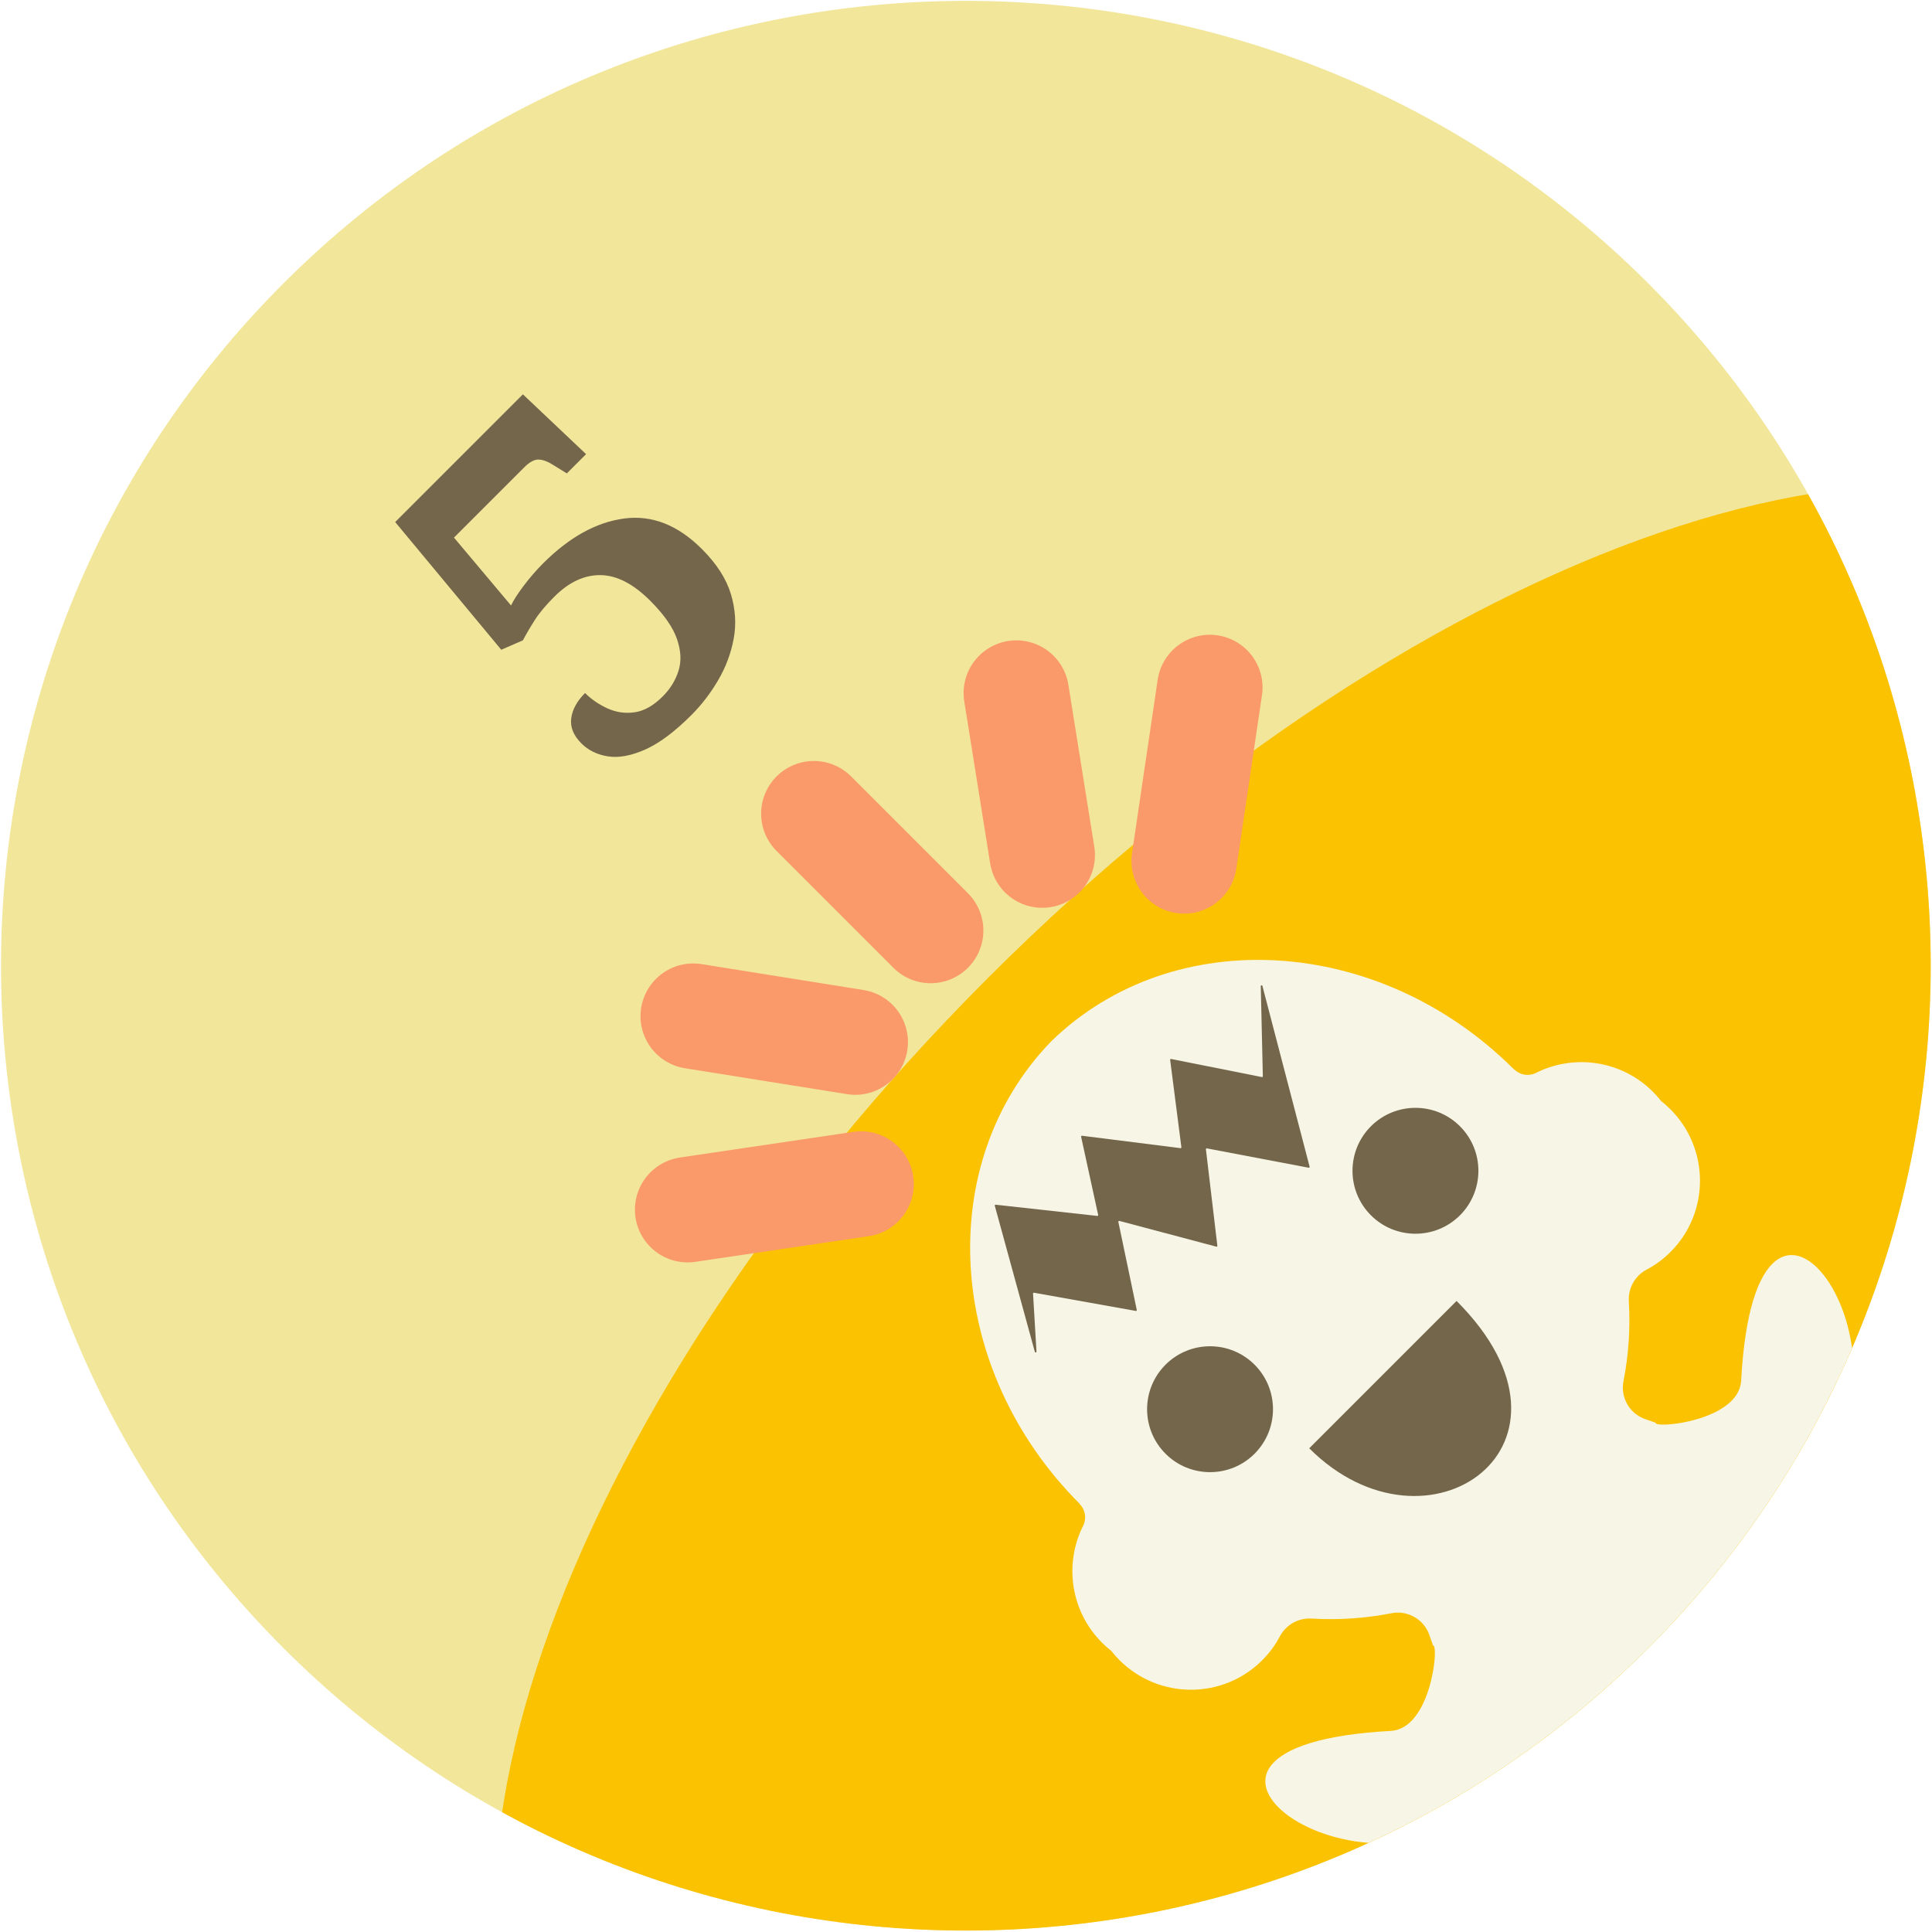
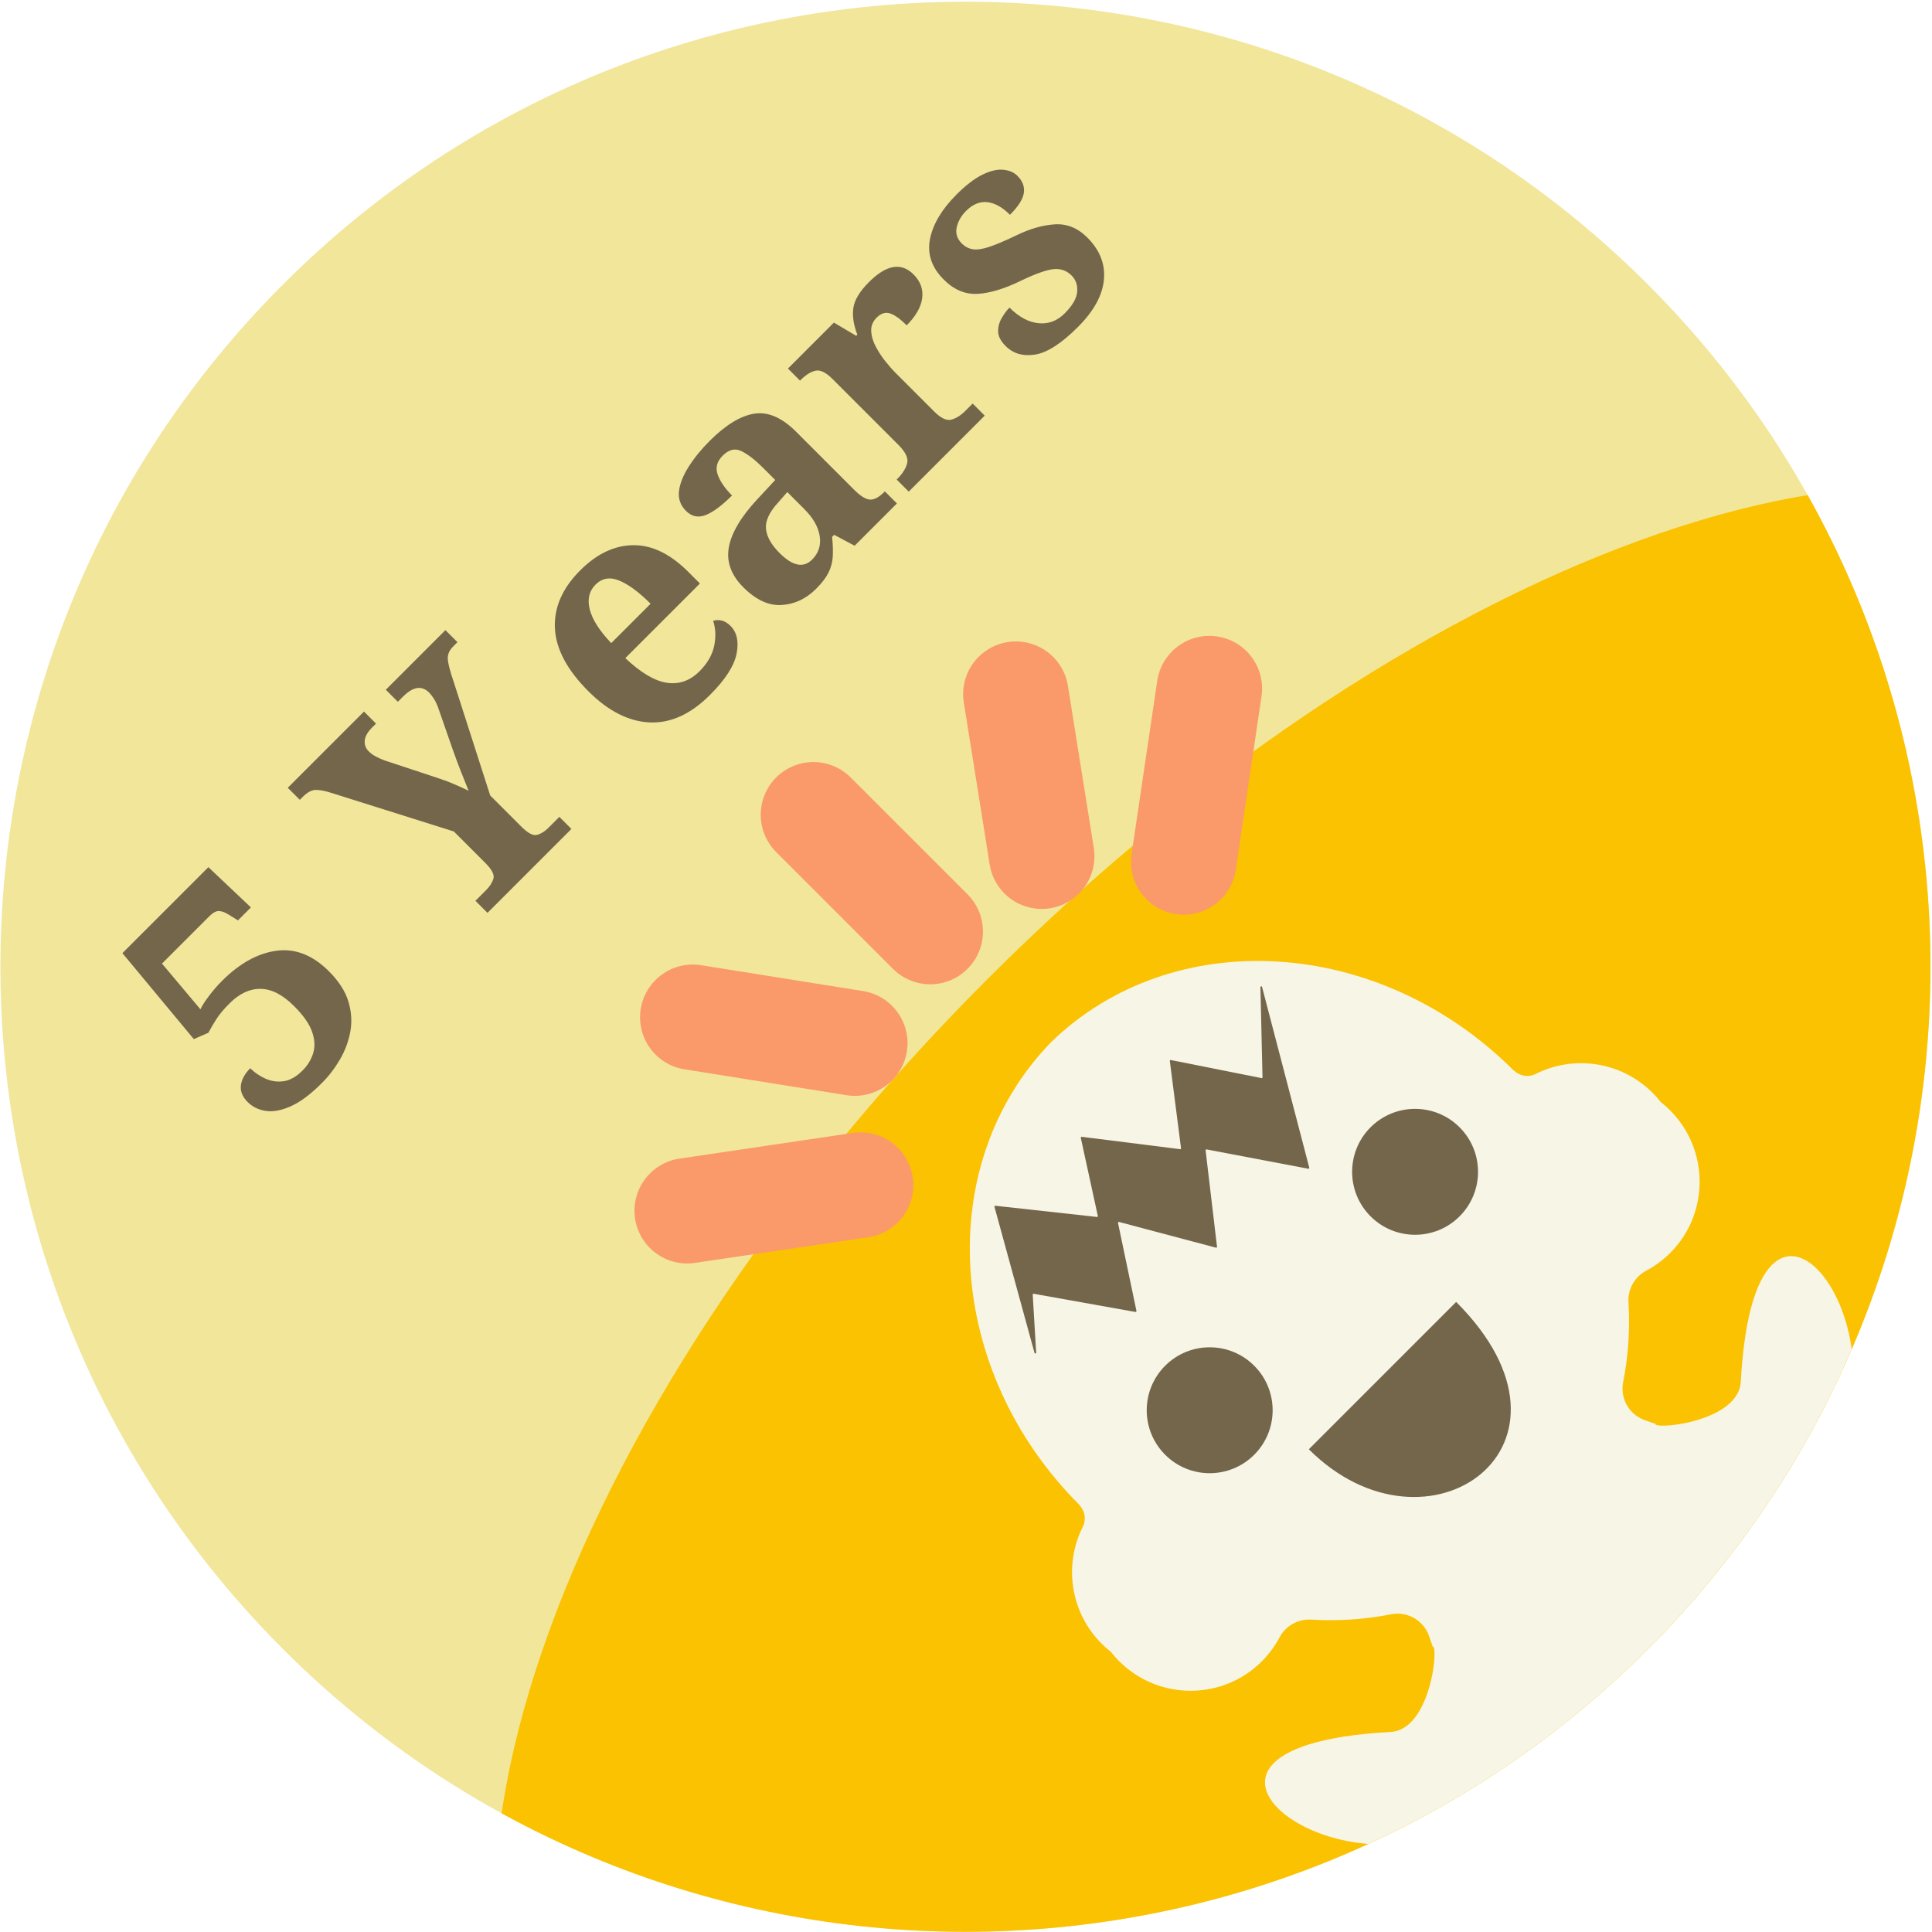
<svg xmlns="http://www.w3.org/2000/svg" width="100%" height="100%" viewBox="0 0 1001 1001" version="1.1" xml:space="preserve" style="fill-rule:evenodd;clip-rule:evenodd;stroke-linecap:round;stroke-linejoin:round;stroke-miterlimit:1.5;">
-   <rect id="nmp_year5" x="0.427" y="0.349" width="1000" height="1000" style="fill:none;" />
-   <path d="M146.874,146.796c195.131,-195.132 511.975,-195.132 707.106,-0c195.132,195.131 195.132,511.975 0,707.106c-195.131,195.132 -511.975,195.132 -707.106,0c-195.132,-195.131 -195.132,-511.975 -0,-707.106Z" style="fill:#f2e69b;" />
-   <clipPath id="_clip1">
-     <path d="M146.874,146.796c195.131,-195.132 511.975,-195.132 707.106,-0c195.132,195.131 195.132,511.975 0,707.106c-195.131,195.132 -511.975,195.132 -707.106,0c-195.132,-195.131 -195.132,-511.975 -0,-707.106Z" />
-   </clipPath>
-   <g clip-path="url(#_clip1)">
-     <path d="M511.939,506.629c225.835,-225.835 498.821,-319.548 609.228,-209.141c110.407,110.406 16.693,383.392 -209.142,609.228c-225.835,225.835 -498.821,319.548 -609.228,209.141c-110.407,-110.406 -16.694,-383.392 209.142,-609.228Z" style="fill:#fac200;" />
-     <g>
-       <path d="M575.76,855.342c-1.657,-1.299 -3.255,-2.712 -4.781,-4.238c-16.37,-16.37 -19.658,-40.888 -9.845,-60.468c0.487,-0.949 0.807,-1.949 0.966,-2.963c0.477,-3.042 -0.497,-6.207 -2.76,-8.47l0.063,-0.064c-69.634,-69.634 -75.992,-176.554 -14.656,-239.701c63.148,-61.337 170.067,-54.978 239.701,14.656l0.065,-0.063c2.263,2.263 5.427,3.236 8.47,2.759c1.013,-0.159 2.014,-0.479 2.963,-0.965c19.579,-9.814 44.097,-6.525 60.467,9.845c1.526,1.526 2.939,3.123 4.238,4.781c1.657,1.298 3.254,2.711 4.78,4.237c20.435,20.435 20.485,53.566 0.112,73.939c-3.747,3.747 -7.925,6.803 -12.376,9.168c-6.062,3.192 -9.683,9.647 -9.246,16.484c0.819,13.907 -0.101,27.726 -2.729,41.119c-0.373,1.787 -0.456,3.574 -0.279,5.307c0.682,6.644 5.197,12.511 11.852,14.678c2.513,0.922 4.497,1.569 5.004,1.734c0.093,0.031 0.144,0.131 0.116,0.225c0.284,1.201 8.271,1.123 17.384,-0.999c12.111,-2.821 26.21,-9.254 26.853,-21.101c7.822,-144.162 97.612,-11.931 37.892,47.551c-3.622,3.727 -5.377,8.884 -4.779,14.047c0.598,5.162 3.484,9.782 7.862,12.583c19.969,12.854 40.8,31.365 39.565,34.061c-14.174,30.967 -122.902,139.695 -153.868,153.869c-2.696,1.234 -21.208,-19.596 -34.062,-39.565c-2.8,-4.378 -7.421,-7.265 -12.583,-7.862c-5.162,-0.598 -10.32,1.157 -14.047,4.779c-59.481,59.719 -191.713,-30.07 -47.551,-37.892c11.847,-0.643 18.281,-14.742 21.101,-26.853c2.123,-9.113 2.2,-17.101 0.999,-17.384c-0.094,0.028 -0.193,-0.024 -0.225,-0.117c-0.165,-0.507 -0.811,-2.491 -1.733,-5.003c-2.168,-6.656 -8.034,-11.17 -14.679,-11.852c-1.733,-0.178 -3.519,-0.095 -5.307,0.279c-13.392,2.627 -27.211,3.548 -41.119,2.729c-6.836,-0.437 -13.292,3.184 -16.483,9.246c-2.366,4.451 -5.422,8.629 -9.168,12.375c-20.374,20.374 -53.505,20.324 -73.94,-0.111c-1.526,-1.526 -2.938,-3.123 -4.237,-4.78Z" style="fill:#f7f5e6;" />
-       <path d="M536.176,700.431c0.058,0.212 0.266,0.345 0.482,0.31c0.217,-0.036 0.371,-0.229 0.358,-0.448c-0.492,-8.31 -1.58,-26.676 -1.781,-30.063c-0.008,-0.131 0.045,-0.258 0.143,-0.345c0.098,-0.088 0.231,-0.125 0.36,-0.102c5.228,0.935 47.124,8.426 52.752,9.432c0.14,0.025 0.284,-0.021 0.383,-0.123c0.099,-0.102 0.141,-0.247 0.112,-0.386c-1.071,-5.119 -8.431,-40.284 -9.549,-45.627c-0.03,-0.145 0.017,-0.296 0.125,-0.398c0.107,-0.102 0.261,-0.141 0.404,-0.103c5.627,1.493 44.861,11.907 50.235,13.334c0.137,0.036 0.283,0.002 0.39,-0.091c0.108,-0.093 0.162,-0.233 0.145,-0.374c-0.646,-5.447 -5.308,-44.728 -5.932,-49.982c-0.016,-0.135 0.034,-0.27 0.134,-0.363c0.099,-0.094 0.238,-0.133 0.372,-0.108c5.384,1.024 46.95,8.926 52.727,10.024c0.144,0.028 0.293,-0.021 0.393,-0.128c0.1,-0.107 0.138,-0.258 0.101,-0.401c-1.957,-7.496 -20.125,-77.082 -24.463,-93.697c-0.055,-0.21 -0.259,-0.346 -0.474,-0.316c-0.215,0.031 -0.373,0.217 -0.368,0.434c0.249,10.836 0.97,42.228 1.073,46.707c0.003,0.13 -0.053,0.254 -0.153,0.338c-0.099,0.083 -0.231,0.117 -0.359,0.092c-4.853,-0.968 -41.888,-8.352 -47,-9.371c-0.135,-0.027 -0.275,0.013 -0.376,0.107c-0.101,0.094 -0.15,0.231 -0.133,0.367c0.645,5.018 5.192,40.4 5.814,45.242c0.017,0.132 -0.028,0.263 -0.122,0.357c-0.093,0.094 -0.225,0.139 -0.356,0.123c-5.191,-0.654 -45.576,-5.738 -50.997,-6.42c-0.138,-0.018 -0.276,0.033 -0.37,0.136c-0.093,0.102 -0.132,0.244 -0.102,0.38c1.023,4.694 7.814,35.847 8.829,40.505c0.03,0.135 -0.008,0.276 -0.1,0.378c-0.092,0.103 -0.228,0.154 -0.365,0.139c-5.464,-0.603 -47.015,-5.188 -52.628,-5.808c-0.141,-0.016 -0.281,0.04 -0.373,0.148c-0.092,0.108 -0.125,0.254 -0.087,0.391c1.739,6.345 16.589,60.513 20.756,75.71Z" style="fill:#73664b;" />
-       <path d="M710.301,583.538c12.73,-12.729 33.4,-12.729 46.13,0c12.73,12.73 12.73,33.4 0,46.13c-12.73,12.73 -33.4,12.73 -46.13,0c-12.729,-12.73 -12.729,-33.4 0,-46.13Z" style="fill:#73664b;" />
-       <path d="M603.88,707.069c12.73,-12.73 33.4,-12.73 46.13,0c12.73,12.73 12.73,33.4 -0,46.13c-12.73,12.73 -33.4,12.73 -46.13,0c-12.73,-12.73 -12.73,-33.4 -0,-46.13Z" style="fill:#73664b;" />
-       <path d="M678.334,750.38c61.309,61.309 150.913,-1.766 76.339,-76.34" style="fill:#73664b;" />
-     </g>
-     <g>
-       <path d="M356.277,626.755l89.854,-13.298" style="fill:none;stroke:#fa9a6a;stroke-width:54.63px;" />
-       <path d="M626.833,356.199l-13.298,89.854" style="fill:none;stroke:#fa9a6a;stroke-width:54.63px;" />
-       <path d="M359.169,526.494l83.947,13.423" style="fill:none;stroke:#fa9a6a;stroke-width:54.63px;" />
-       <path d="M526.573,359.091l13.422,83.947" style="fill:none;stroke:#fa9a6a;stroke-width:54.63px;" />
-       <path d="M482.19,482.112l-60.526,-60.526" style="fill:none;stroke:#fa9a6a;stroke-width:54.63px;" />
-     </g>
-     <g transform="matrix(0.707107,-0.707107,0.707107,0.707107,4577.37,6055.33)">
-       <g transform="matrix(247.558,0,0,247.558,1136.73,-7005.65)" />
-       <text x="975.815px" y="-7005.65px" style="font-family:'SeuratPro-B', 'FOT-Seurat Pro', serif;font-weight:700;font-stretch:extra-expanded;font-size:247.558px;fill:#74664b;">5</text>
+   <g transform="matrix(1,0,0,1,-3086,-5873)">
+     <g id="year5" transform="matrix(1,0,0,10,3086.24,5873.89)">
+       <rect x="0" y="0" width="1000" height="100" style="fill:none;" />
+       <g transform="matrix(1.09566,-0.109566,1.09566,0.109566,7017.66,-192.261)">
+         <circle cx="-4079.87" cy="-1868.77" r="322.686" style="fill:rgb(242,230,155);" />
+         <clipPath id="_clip1">
+           <circle cx="-4079.87" cy="-1868.77" r="322.686" />
+         </clipPath>
+         <g clip-path="url(#_clip1)">
+           <g transform="matrix(1.03317,0,0,0.921702,3705.09,1691.6)">
+             <ellipse cx="-7532.7" cy="-3655.92" rx="361.471" ry="198.088" style="fill:rgb(250,194,0);" />
+           </g>
+           <g transform="matrix(1.01184,0,0,1.01184,3706,2016.12)">
+             <g transform="matrix(1.10942,0,0,1.10942,705.639,473.906)">
+               <path d="M-7685.56,-3712.97C-7685.71,-3714.17 -7685.78,-3715.39 -7685.78,-3716.64C-7685.78,-3729.95 -7677.15,-3741.25 -7665.2,-3745.22C-7664.62,-3745.41 -7664.08,-3745.68 -7663.61,-3746.03C-7662.18,-3747.07 -7661.28,-3748.76 -7661.28,-3750.6L-7661.23,-3750.6C-7661.23,-3807.21 -7620.35,-3853.26 -7569.75,-3854C-7519.14,-3853.26 -7478.26,-3807.21 -7478.26,-3750.6L-7478.21,-3750.6C-7478.21,-3748.76 -7477.32,-3747.07 -7475.89,-3746.03C-7475.41,-3745.68 -7474.87,-3745.41 -7474.29,-3745.22C-7462.34,-3741.25 -7453.71,-3729.95 -7453.71,-3716.64C-7453.71,-3715.39 -7453.78,-3714.17 -7453.93,-3712.97C-7453.78,-3711.77 -7453.71,-3710.54 -7453.71,-3709.3C-7453.71,-3692.69 -7467.16,-3679.2 -7483.72,-3679.2C-7486.77,-3679.2 -7489.71,-3679.66 -7492.48,-3680.5C-7496.24,-3681.67 -7500.34,-3680.52 -7502.94,-3677.56C-7508.26,-3671.57 -7514.25,-3666.33 -7520.77,-3661.95C-7521.64,-3661.38 -7522.4,-3660.69 -7523.04,-3659.91C-7525.46,-3656.93 -7526.01,-3652.71 -7524.19,-3649.12C-7523.54,-3647.73 -7522.99,-3646.66 -7522.86,-3646.39C-7522.83,-3646.34 -7522.85,-3646.28 -7522.9,-3646.25C-7523.27,-3645.64 -7519.99,-3642.43 -7515.43,-3639.59C-7509.36,-3635.81 -7501.01,-3632.69 -7495.93,-3637.25C-7434.15,-3692.67 -7451.4,-3602.42 -7499.86,-3602.51C-7502.85,-3602.47 -7505.66,-3601.09 -7507.51,-3598.75C-7509.37,-3596.41 -7510.07,-3593.35 -7509.43,-3590.43C-7506.54,-3577.09 -7505.6,-3561.1 -7507.19,-3560.5C-7525.55,-3553.68 -7613.95,-3553.68 -7632.3,-3560.5C-7633.9,-3561.1 -7632.95,-3577.09 -7630.06,-3590.43C-7629.42,-3593.35 -7630.12,-3596.41 -7631.98,-3598.75C-7633.84,-3601.09 -7636.65,-3602.47 -7639.63,-3602.51C-7688.09,-3602.42 -7705.34,-3692.67 -7643.56,-3637.25C-7638.48,-3632.69 -7630.14,-3635.81 -7624.06,-3639.59C-7619.5,-3642.43 -7616.22,-3645.64 -7616.59,-3646.25C-7616.64,-3646.28 -7616.66,-3646.34 -7616.64,-3646.39C-7616.5,-3646.66 -7615.95,-3647.73 -7615.31,-3649.12C-7613.48,-3652.71 -7614.03,-3656.93 -7616.45,-3659.91C-7617.09,-3660.69 -7617.85,-3661.38 -7618.73,-3661.95C-7625.24,-3666.33 -7631.23,-3671.57 -7636.55,-3677.56C-7639.15,-3680.52 -7643.25,-3681.67 -7647.01,-3680.5C-7649.78,-3679.66 -7652.72,-3679.2 -7655.77,-3679.2C-7672.33,-3679.2 -7685.78,-3692.69 -7685.78,-3709.3C-7685.78,-3710.54 -7685.71,-3711.77 -7685.56,-3712.97Z" style="fill:rgb(247,245,230);" />
+             </g>
+             <g transform="matrix(1.70538,0,0,1.79123,-8574.96,-9470.72)">
+               <path d="M472.681,3203.2C472.64,3203.27 472.66,3203.35 472.727,3203.4C472.794,3203.44 472.886,3203.43 472.94,3203.38C475.008,3201.16 479.577,3196.26 480.419,3195.36C480.452,3195.32 480.5,3195.3 480.549,3195.31C480.598,3195.31 480.643,3195.33 480.671,3195.37C481.806,3196.92 490.905,3209.36 492.127,3211.03C492.158,3211.07 492.208,3211.1 492.261,3211.09C492.314,3211.09 492.363,3211.07 492.393,3211.03C493.463,3209.47 500.817,3198.76 501.934,3197.13C501.964,3197.09 502.017,3197.06 502.072,3197.06C502.128,3197.07 502.179,3197.09 502.206,3197.14C503.3,3198.93 510.921,3211.43 511.965,3213.14C511.992,3213.19 512.039,3213.22 512.092,3213.22C512.145,3213.22 512.197,3213.2 512.23,3213.16C513.499,3211.63 522.655,3200.57 523.879,3199.09C523.911,3199.05 523.96,3199.03 524.011,3199.03C524.062,3199.03 524.109,3199.05 524.137,3199.09C525.291,3200.71 534.193,3213.16 535.431,3214.89C535.462,3214.94 535.514,3214.96 535.569,3214.96C535.623,3214.96 535.674,3214.93 535.701,3214.89C537.166,3212.5 550.764,3190.41 554.011,3185.13C554.052,3185.07 554.034,3184.98 553.969,3184.93C553.904,3184.89 553.813,3184.89 553.757,3184.95C550.957,3187.74 542.846,3195.83 541.689,3196.98C541.655,3197.01 541.608,3197.03 541.559,3197.03C541.511,3197.02 541.467,3197 541.44,3196.96C540.412,3195.49 532.571,3184.31 531.488,3182.77C531.46,3182.73 531.412,3182.7 531.361,3182.7C531.309,3182.7 531.26,3182.72 531.228,3182.76C530.072,3184.18 521.917,3194.24 520.801,3195.61C520.771,3195.65 520.724,3195.67 520.674,3195.67C520.625,3195.67 520.578,3195.65 520.548,3195.61C519.348,3194.14 510.012,3182.69 508.759,3181.16C508.727,3181.12 508.677,3181.1 508.625,3181.1C508.573,3181.1 508.526,3181.13 508.498,3181.17C507.527,3182.61 501.084,3192.16 500.12,3193.59C500.093,3193.63 500.046,3193.66 499.994,3193.66C499.943,3193.66 499.893,3193.64 499.861,3193.6C498.575,3192.08 488.799,3180.46 487.479,3178.89C487.445,3178.85 487.394,3178.83 487.341,3178.83C487.288,3178.84 487.241,3178.87 487.214,3178.91C485.996,3180.95 475.598,3198.32 472.681,3203.2Z" style="fill:rgb(115,102,75);" />
+             </g>
+             <g transform="matrix(1.64032,0,0,1.64032,-8436.97,-8996)">
+               <circle cx="487.317" cy="3236.9" r="12.683" style="fill:rgb(115,102,75);" />
+             </g>
+             <g transform="matrix(1.64032,0,0,1.64032,-8540.68,-8988.28)">
+               <circle cx="487.317" cy="3236.9" r="12.683" style="fill:rgb(115,102,75);" />
+             </g>
+             <g transform="matrix(3.54135,0,0,3.88952,-9510.54,-16333.2)">
+               <path d="M503.556,3261.78C503.556,3276 523,3279.08 523,3261.78" style="fill:rgb(115,102,75);" />
+             </g>
+           </g>
+           <g transform="matrix(1.41023,0,0,1.41023,1761.68,813.709)">
+             <g transform="matrix(1,0,0,1,3418.04,1951.88)">
+               <path d="M-7647.87,-3859.78L-7614.49,-3835.01" style="fill:none;stroke:rgb(250,154,106);stroke-width:25px;" />
+             </g>
+             <g transform="matrix(-1,0,0,1,-11702.6,1951.88)">
+               <path d="M-7647.87,-3859.78L-7614.49,-3835.01" style="fill:none;stroke:rgb(250,154,106);stroke-width:25px;" />
+             </g>
+             <g transform="matrix(1,0,0,1,3418.04,1951.88)">
+               <path d="M-7614.49,-3891.29L-7591.66,-3859.78" style="fill:none;stroke:rgb(250,154,106);stroke-width:25px;" />
+             </g>
+             <g transform="matrix(-1,0,0,1,-11702.6,1951.88)">
+               <path d="M-7614.49,-3891.29L-7591.66,-3859.78" style="fill:none;stroke:rgb(250,154,106);stroke-width:25px;" />
+             </g>
+             <g transform="matrix(1,0,0,1,3422.64,1951.88)">
+               <path d="M-7564.91,-3865.84L-7564.91,-3905.01" style="fill:none;stroke:rgb(250,154,106);stroke-width:25px;" />
+             </g>
+           </g>
+           <g transform="matrix(0.734799,0,0,0.734799,1439.99,914.784)">
+             <g transform="matrix(146.383,0,0,146.383,-7212.15,-3959.32)">
+                         </g>
+             <text x="-7792.42px" y="-3959.32px" style="font-family:'SeuratPro-B', 'FOT-Seurat Pro', serif;font-weight:700;font-stretch:extra-expanded;font-size:146.383px;fill:rgb(116,102,75);">5 Y<tspan x="-7551.62px " y="-3959.32px ">e</tspan>ars</text>
+           </g>
+         </g>
+       </g>
    </g>
  </g>
</svg>
